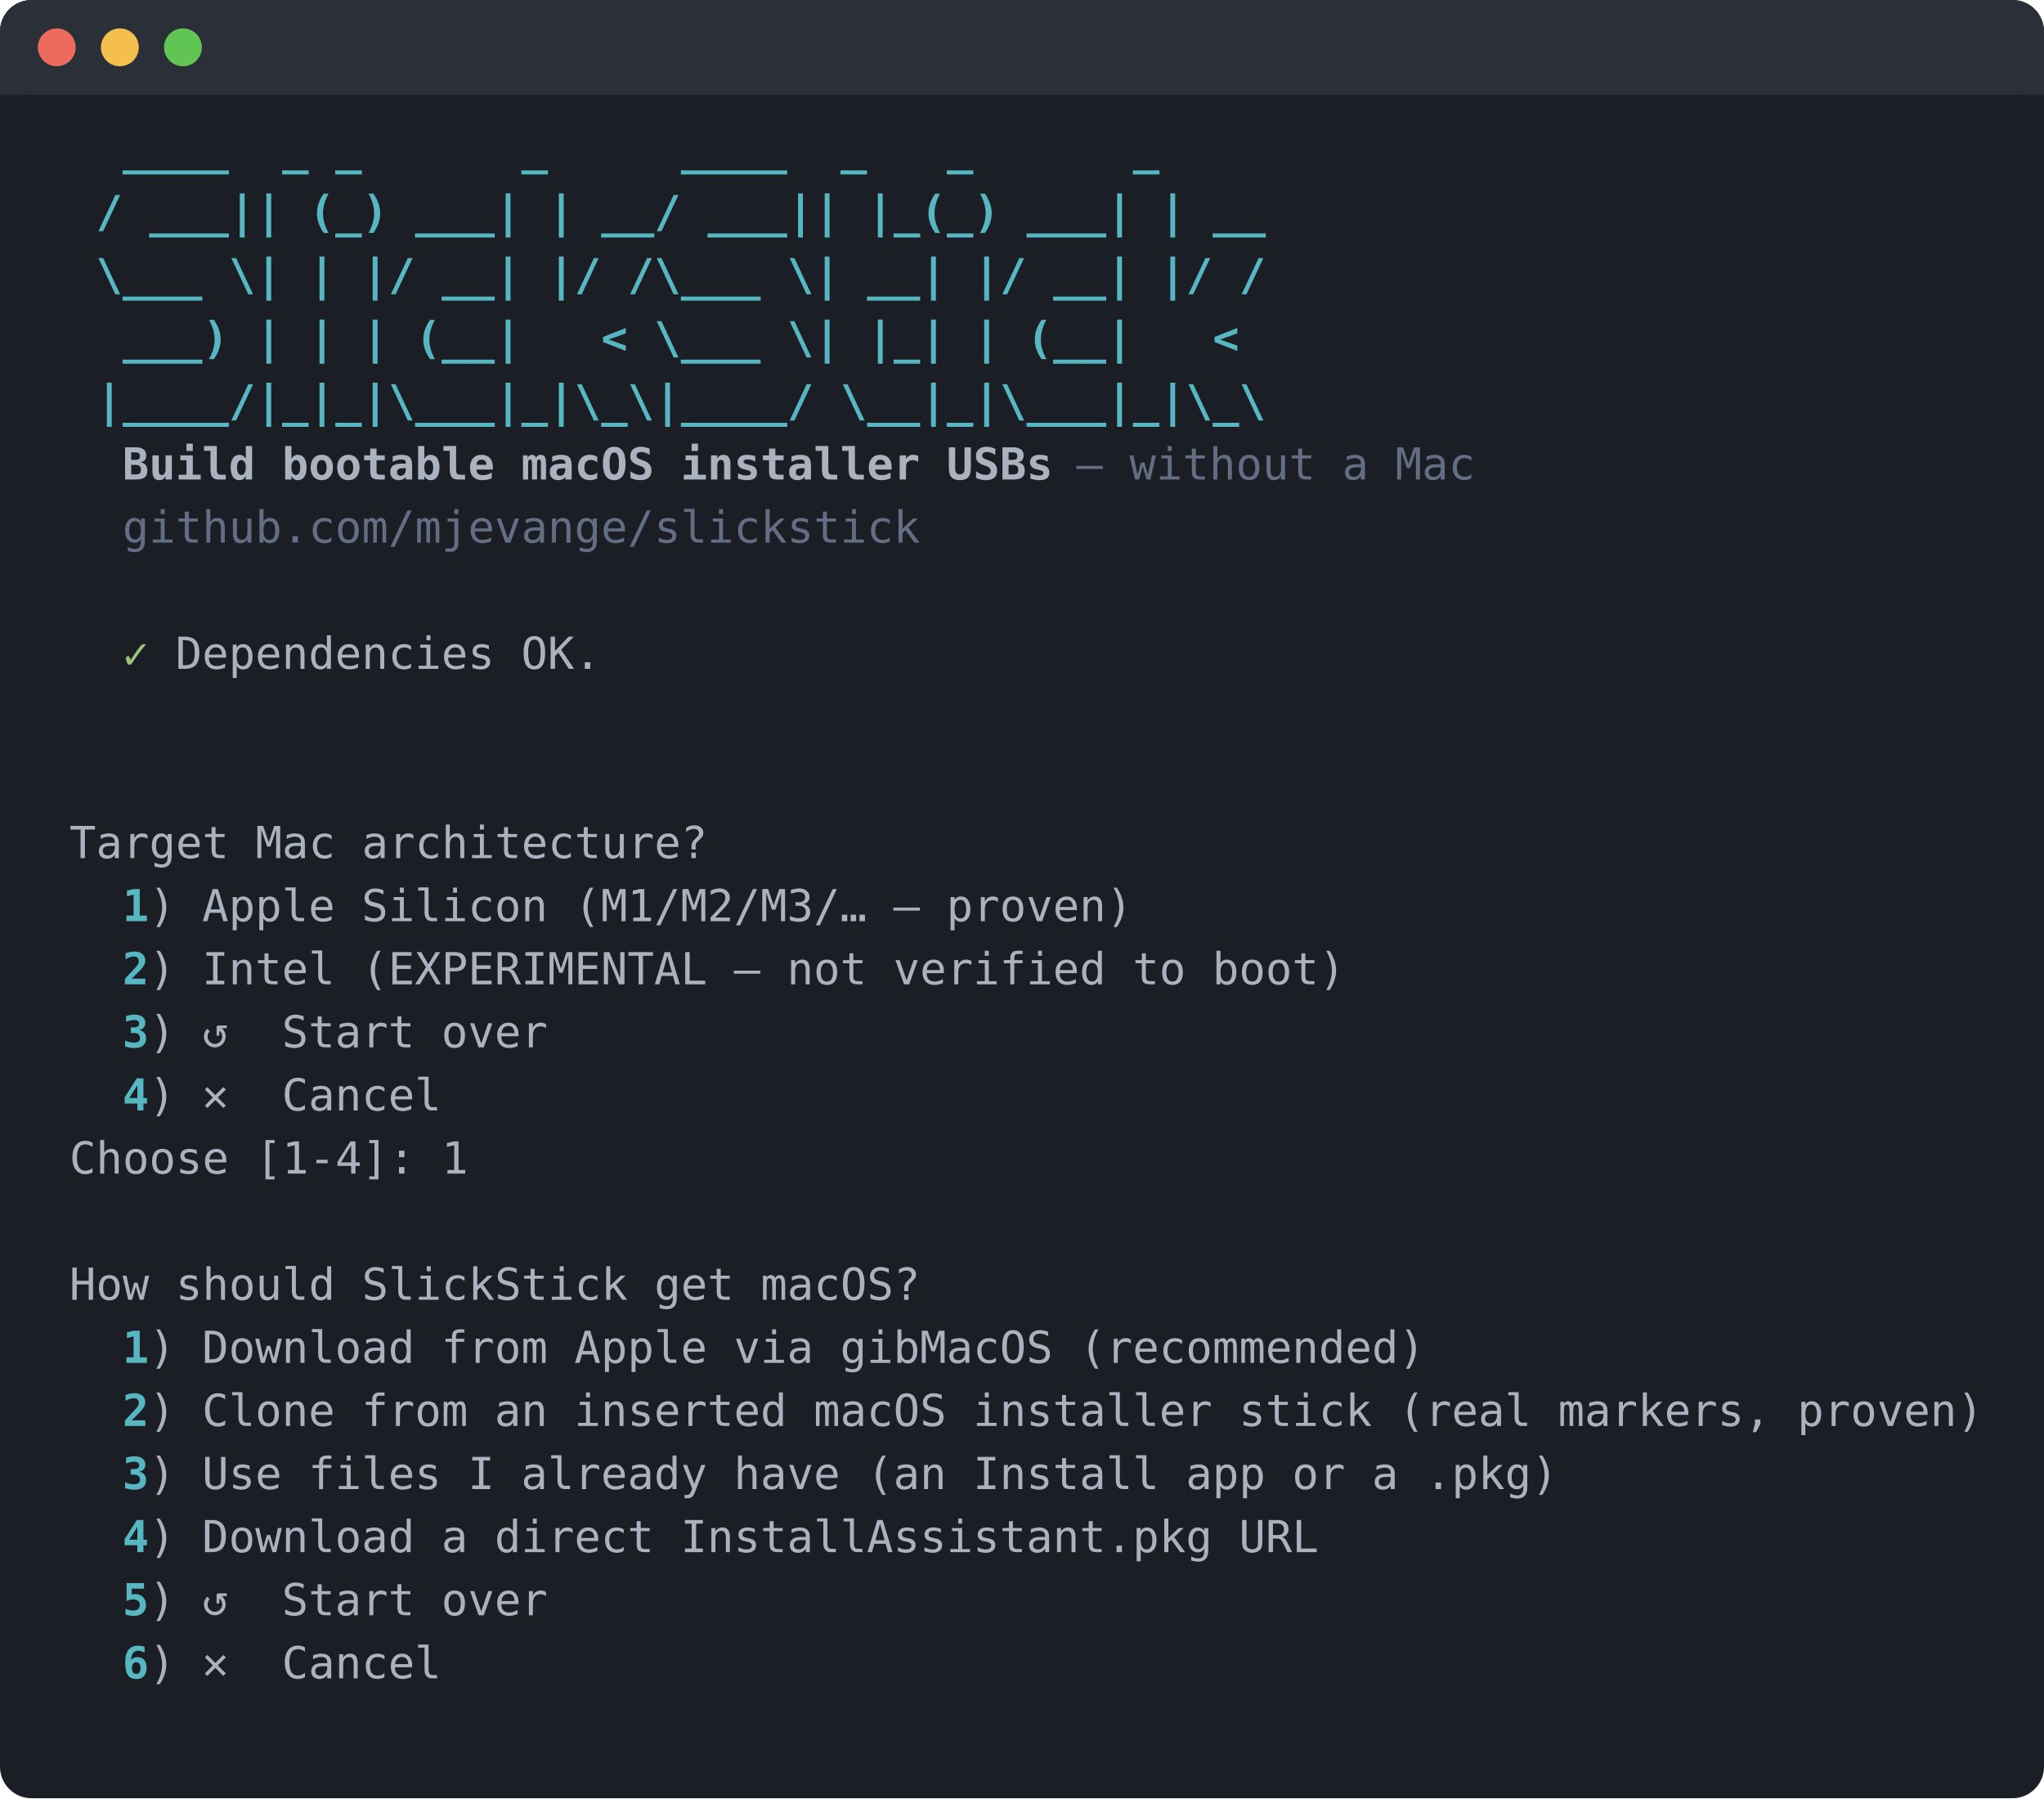
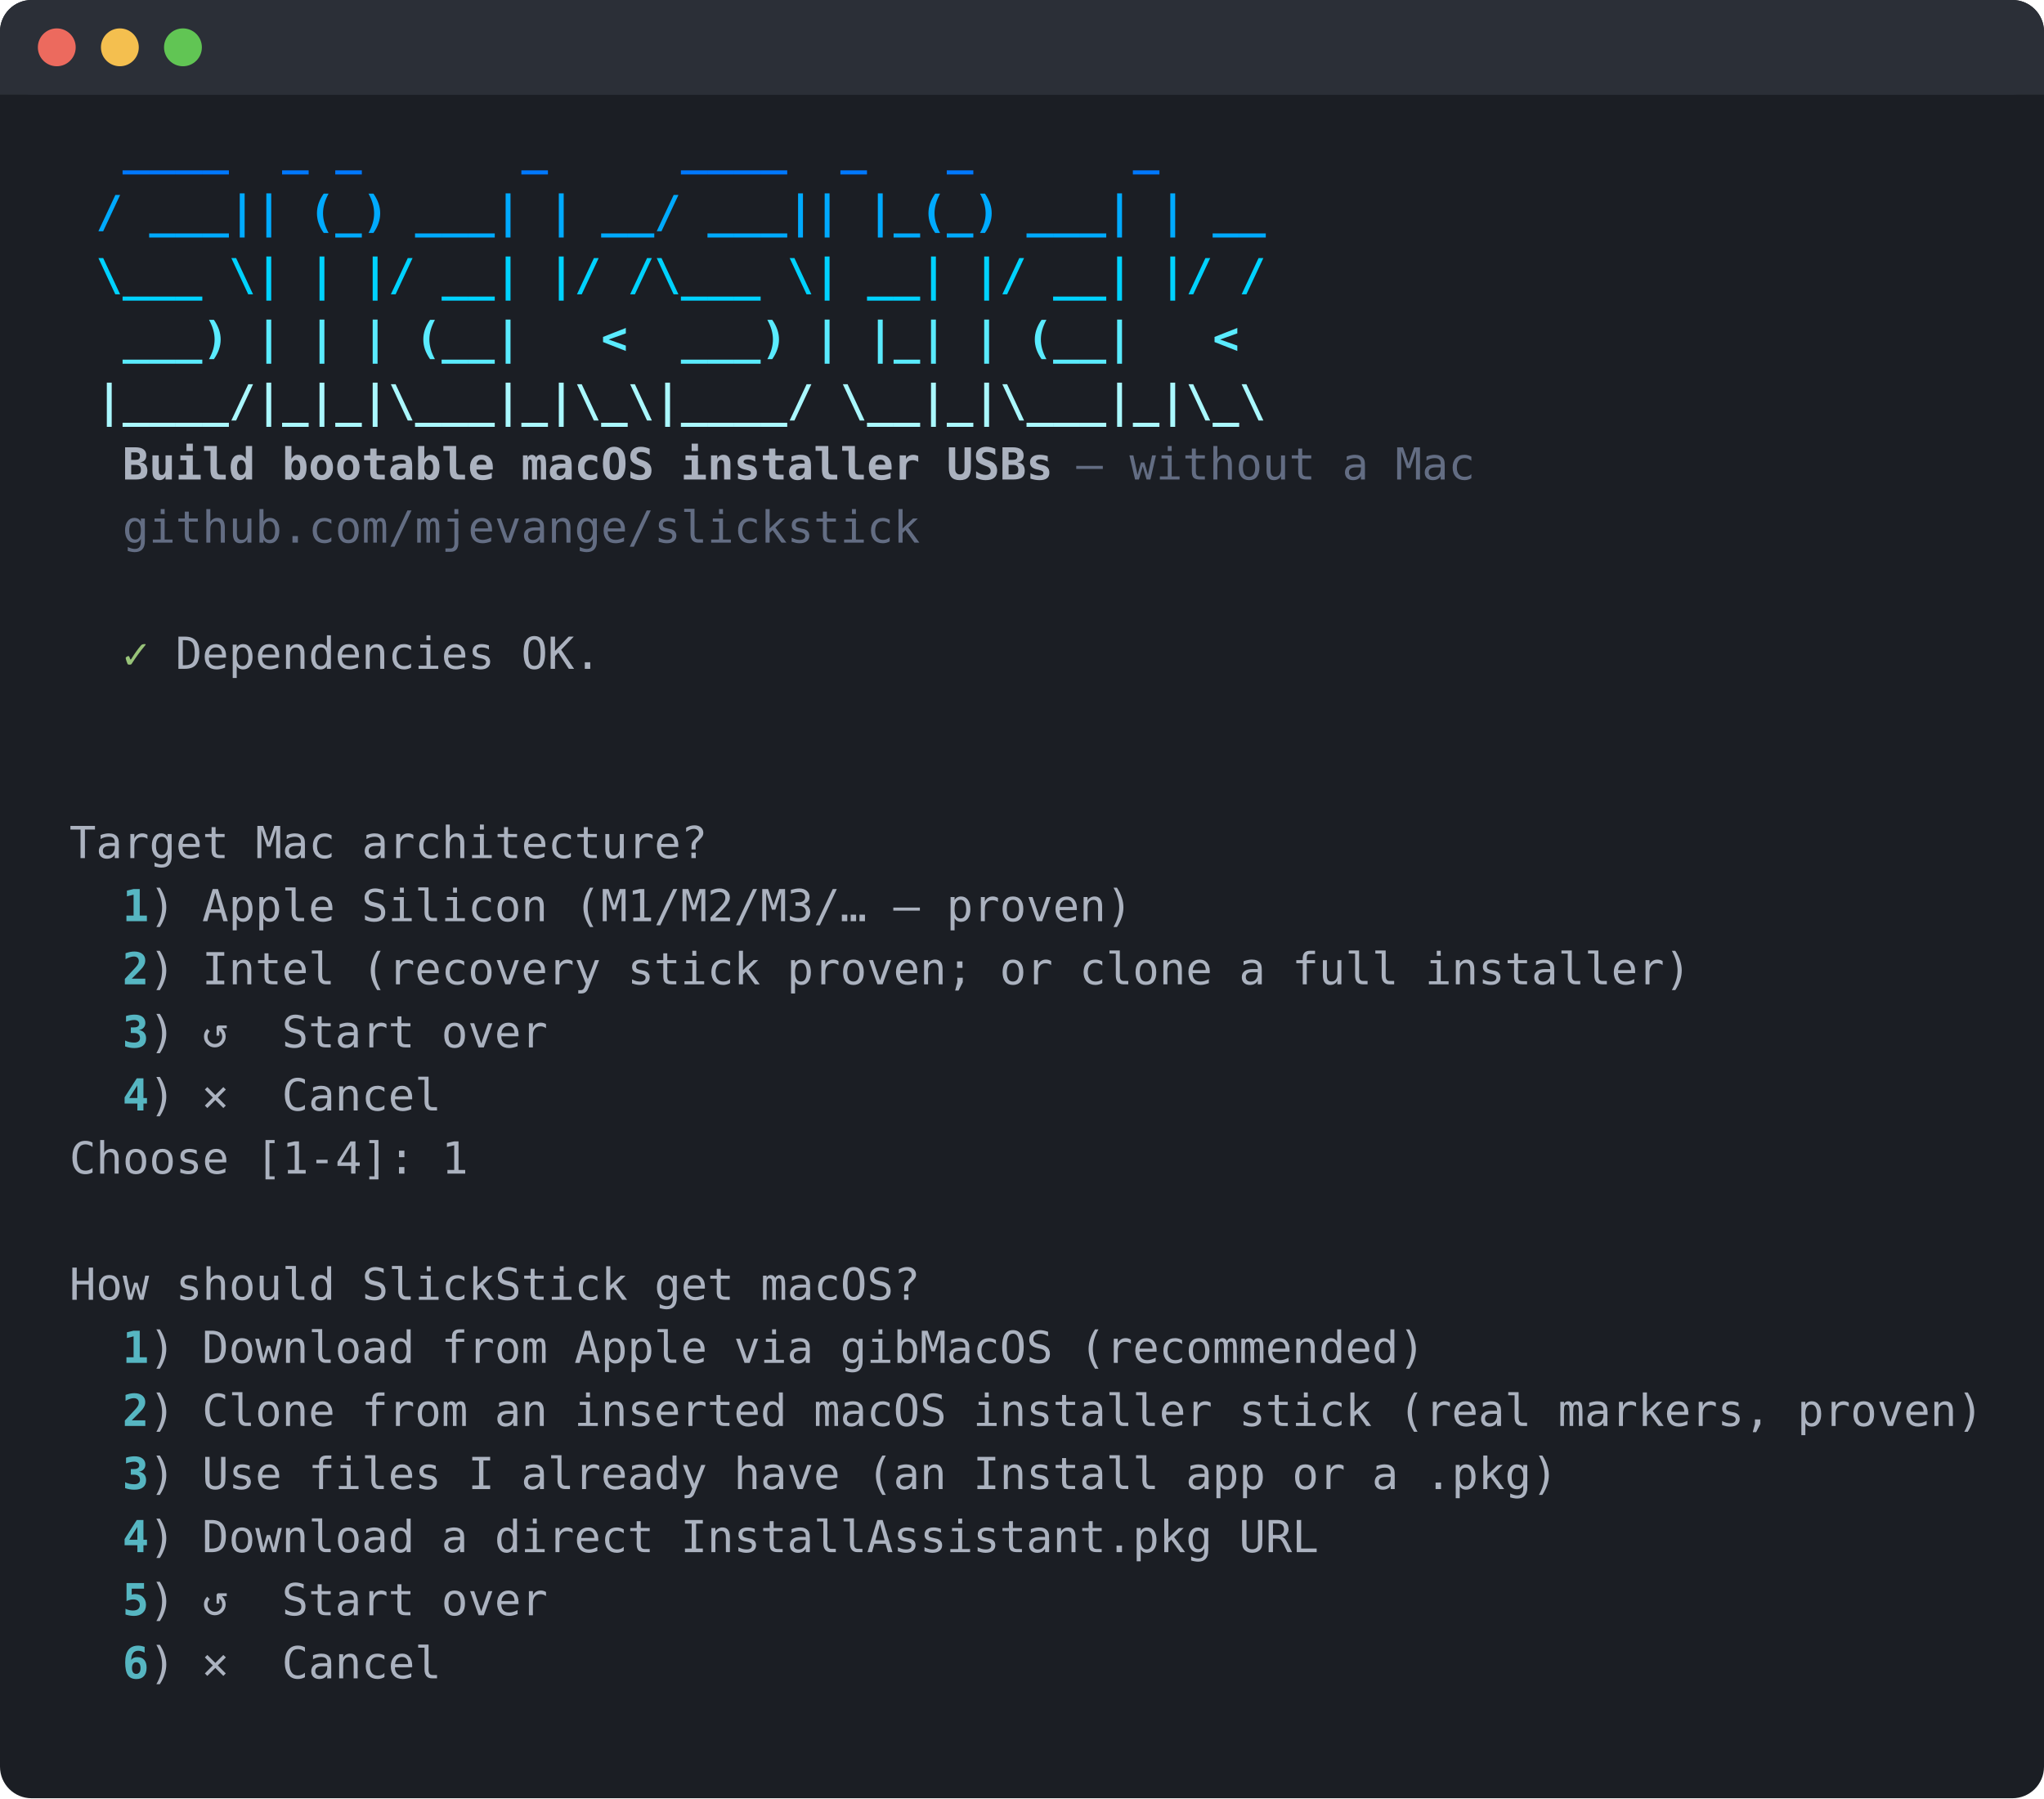
<svg xmlns="http://www.w3.org/2000/svg" width="648" height="570" viewBox="0 0 648 570" font-family="ui-monospace,'SF Mono',Menlo,Consolas,'DejaVu Sans Mono',monospace" font-size="14">
  <rect width="648" height="570" rx="10" fill="#1b1e24" />
  <rect width="648" height="30" rx="10" fill="#2b2f37" />
  <rect y="20" width="648" height="10" fill="#2b2f37" />
  <circle cx="18" cy="15" r="6" fill="#ec6a5e" />
  <circle cx="38" cy="15" r="6" fill="#f4bf4f" />
  <circle cx="58" cy="15" r="6" fill="#61c554" />
  <text xml:space="preserve">
-     <tspan x="22.0" y="52.0" fill="#56b6c2" font-weight="700">  ____  _ _      _     ____  _   _      _</tspan>
-     <tspan x="22.0" y="72.0" fill="#56b6c2" font-weight="700"> / ___|| (_) ___| | __/ ___|| |_(_) ___| | __</tspan>
-     <tspan x="22.0" y="92.0" fill="#56b6c2" font-weight="700"> \___ \| | |/ __| |/ /\___ \| __| |/ __| |/ /</tspan>
-     <tspan x="22.0" y="112.0" fill="#56b6c2" font-weight="700">  ___) | | | (__|   &lt; \___ \| |_| | (__|   &lt;</tspan>
-     <tspan x="22.0" y="132.0" fill="#56b6c2" font-weight="700"> |____/|_|_|\___|_|\_\|____/ \__|_|\___|_|\_\</tspan>
+     <tspan x="22.0" y="52.0" fill="#0078ff" font-weight="700">  ____  _ _      _     ____  _   _      _</tspan>
+     <tspan x="22.0" y="72.0" fill="#00aaff" font-weight="700"> / ___|| (_) ___| | __/ ___|| |_(_) ___| | __</tspan>
+     <tspan x="22.0" y="92.0" fill="#00d2ff" font-weight="700"> \___ \| | |/ __| |/ /\___ \| __| |/ __| |/ /</tspan>
+     <tspan x="22.0" y="112.0" fill="#5aebff" font-weight="700">  ___) | | | (__|   &lt;  ___) | |_| | (__|   &lt;</tspan>
+     <tspan x="22.0" y="132.0" fill="#aaf8ff" font-weight="700"> |____/|_|_|\___|_|\_\|____/ \__|_|\___|_|\_\</tspan>
    <tspan x="22.0" y="152.0" fill="#abb2bf" font-weight="400">  </tspan>
    <tspan x="38.8" y="152.0" fill="#abb2bf" font-weight="700">Build bootable macOS installer USBs</tspan>
    <tspan x="332.8" y="152.0" fill="#abb2bf" font-weight="400"> </tspan>
    <tspan x="341.2" y="152.0" fill="#636d83" font-weight="400">— without a Mac</tspan>
    <tspan x="22.0" y="172.0" fill="#abb2bf" font-weight="400">  </tspan>
    <tspan x="38.8" y="172.0" fill="#636d83" font-weight="400">github.com/mjevange/slickstick</tspan>
    <tspan x="22.0" y="212.0" fill="#abb2bf" font-weight="400">  </tspan>
    <tspan x="38.8" y="212.0" fill="#98c379" font-weight="400">✓</tspan>
    <tspan x="47.2" y="212.0" fill="#abb2bf" font-weight="400"> Dependencies OK.</tspan>
    <tspan x="22.0" y="272.0" fill="#abb2bf" font-weight="400">Target Mac architecture?</tspan>
    <tspan x="22.0" y="292.0" fill="#abb2bf" font-weight="400">  </tspan>
    <tspan x="38.8" y="292.0" fill="#56b6c2" font-weight="700">1</tspan>
    <tspan x="47.2" y="292.0" fill="#abb2bf" font-weight="400">) Apple Silicon (M1/M2/M3/… — proven)</tspan>
    <tspan x="22.0" y="312.0" fill="#abb2bf" font-weight="400">  </tspan>
    <tspan x="38.8" y="312.0" fill="#56b6c2" font-weight="700">2</tspan>
-     <tspan x="47.2" y="312.0" fill="#abb2bf" font-weight="400">) Intel (EXPERIMENTAL — not verified to boot)</tspan>
+     <tspan x="47.2" y="312.0" fill="#abb2bf" font-weight="400">) Intel (recovery stick proven; or clone a full installer)</tspan>
    <tspan x="22.0" y="332.0" fill="#abb2bf" font-weight="400">  </tspan>
    <tspan x="38.8" y="332.0" fill="#56b6c2" font-weight="700">3</tspan>
    <tspan x="47.2" y="332.0" fill="#abb2bf" font-weight="400">) ↺  Start over</tspan>
    <tspan x="22.0" y="352.0" fill="#abb2bf" font-weight="400">  </tspan>
    <tspan x="38.8" y="352.0" fill="#56b6c2" font-weight="700">4</tspan>
    <tspan x="47.2" y="352.0" fill="#abb2bf" font-weight="400">) ✕  Cancel</tspan>
    <tspan x="22.0" y="372.0" fill="#abb2bf" font-weight="400">Choose [1-4]: 1</tspan>
    <tspan x="22.0" y="412.0" fill="#abb2bf" font-weight="400">How should SlickStick get macOS?</tspan>
    <tspan x="22.0" y="432.0" fill="#abb2bf" font-weight="400">  </tspan>
    <tspan x="38.8" y="432.0" fill="#56b6c2" font-weight="700">1</tspan>
    <tspan x="47.2" y="432.0" fill="#abb2bf" font-weight="400">) Download from Apple via gibMacOS (recommended)</tspan>
    <tspan x="22.0" y="452.0" fill="#abb2bf" font-weight="400">  </tspan>
    <tspan x="38.8" y="452.0" fill="#56b6c2" font-weight="700">2</tspan>
    <tspan x="47.2" y="452.0" fill="#abb2bf" font-weight="400">) Clone from an inserted macOS installer stick (real markers, proven)</tspan>
    <tspan x="22.0" y="472.0" fill="#abb2bf" font-weight="400">  </tspan>
    <tspan x="38.8" y="472.0" fill="#56b6c2" font-weight="700">3</tspan>
    <tspan x="47.2" y="472.0" fill="#abb2bf" font-weight="400">) Use files I already have (an Install app or a .pkg)</tspan>
    <tspan x="22.0" y="492.0" fill="#abb2bf" font-weight="400">  </tspan>
    <tspan x="38.8" y="492.0" fill="#56b6c2" font-weight="700">4</tspan>
    <tspan x="47.2" y="492.0" fill="#abb2bf" font-weight="400">) Download a direct InstallAssistant.pkg URL</tspan>
    <tspan x="22.0" y="512.0" fill="#abb2bf" font-weight="400">  </tspan>
    <tspan x="38.8" y="512.0" fill="#56b6c2" font-weight="700">5</tspan>
    <tspan x="47.2" y="512.0" fill="#abb2bf" font-weight="400">) ↺  Start over</tspan>
    <tspan x="22.0" y="532.0" fill="#abb2bf" font-weight="400">  </tspan>
    <tspan x="38.8" y="532.0" fill="#56b6c2" font-weight="700">6</tspan>
    <tspan x="47.2" y="532.0" fill="#abb2bf" font-weight="400">) ✕  Cancel</tspan>
  </text>
</svg>
